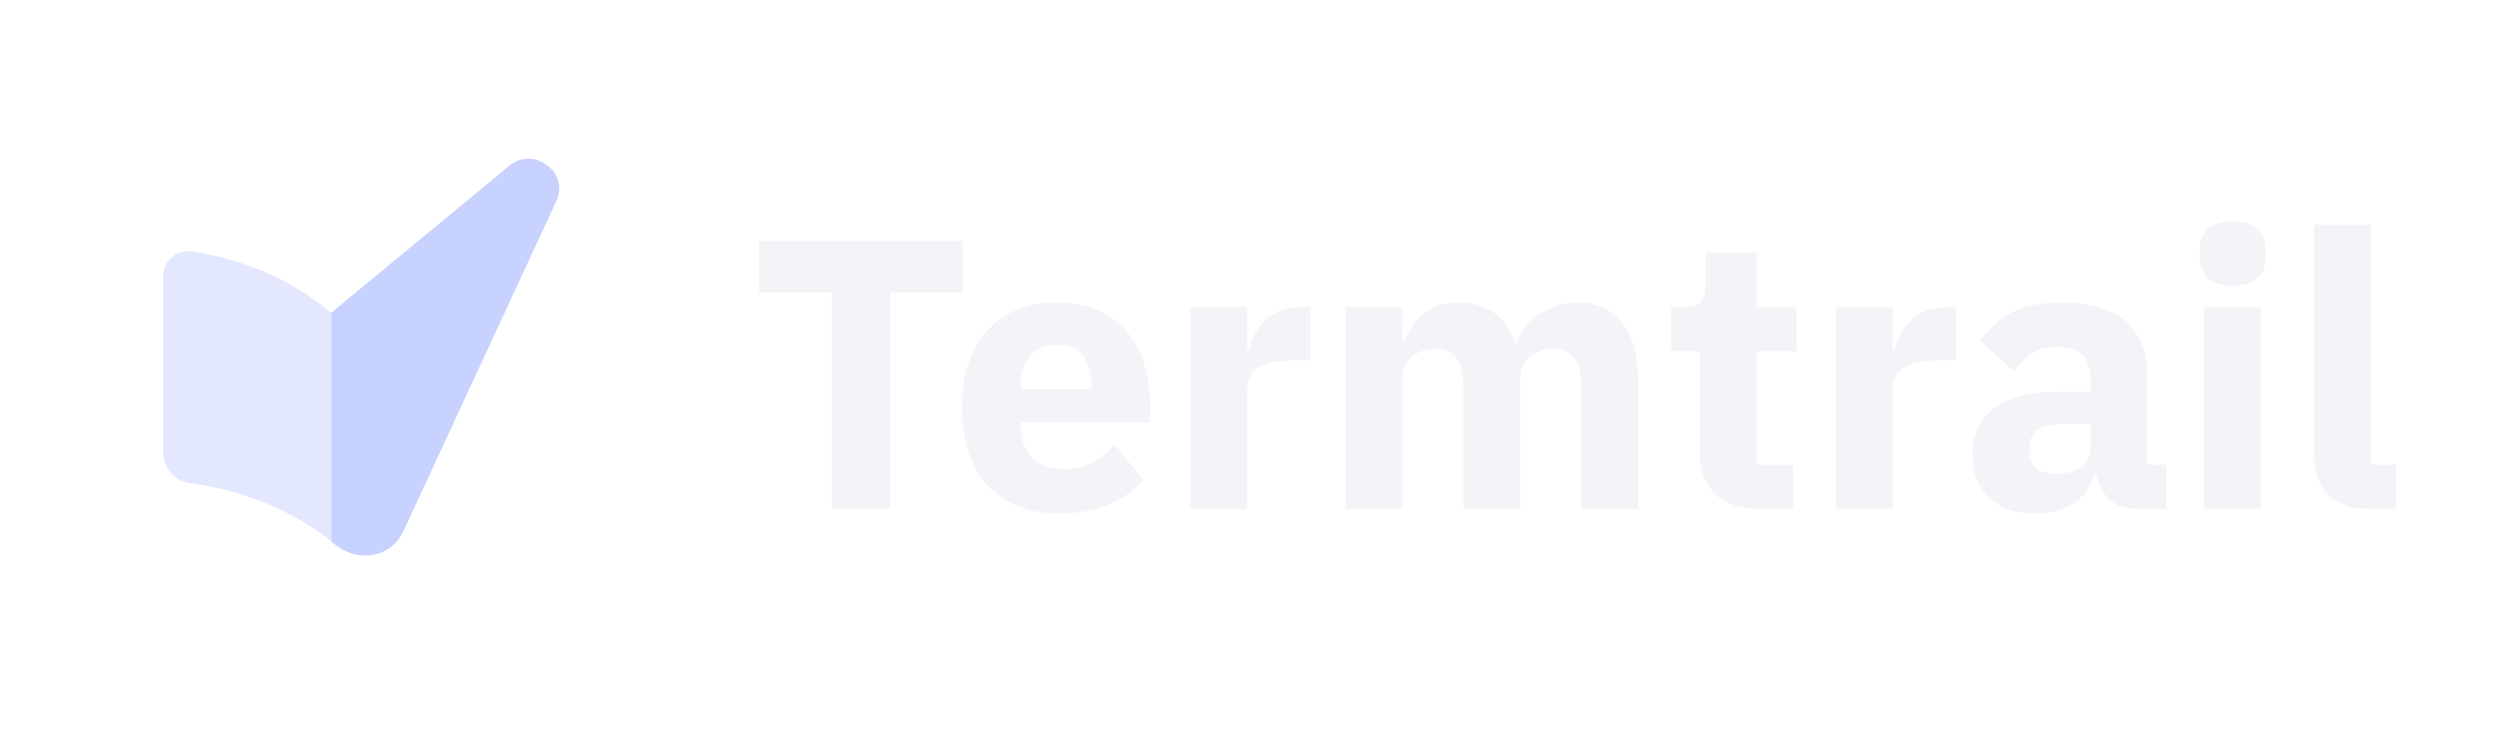
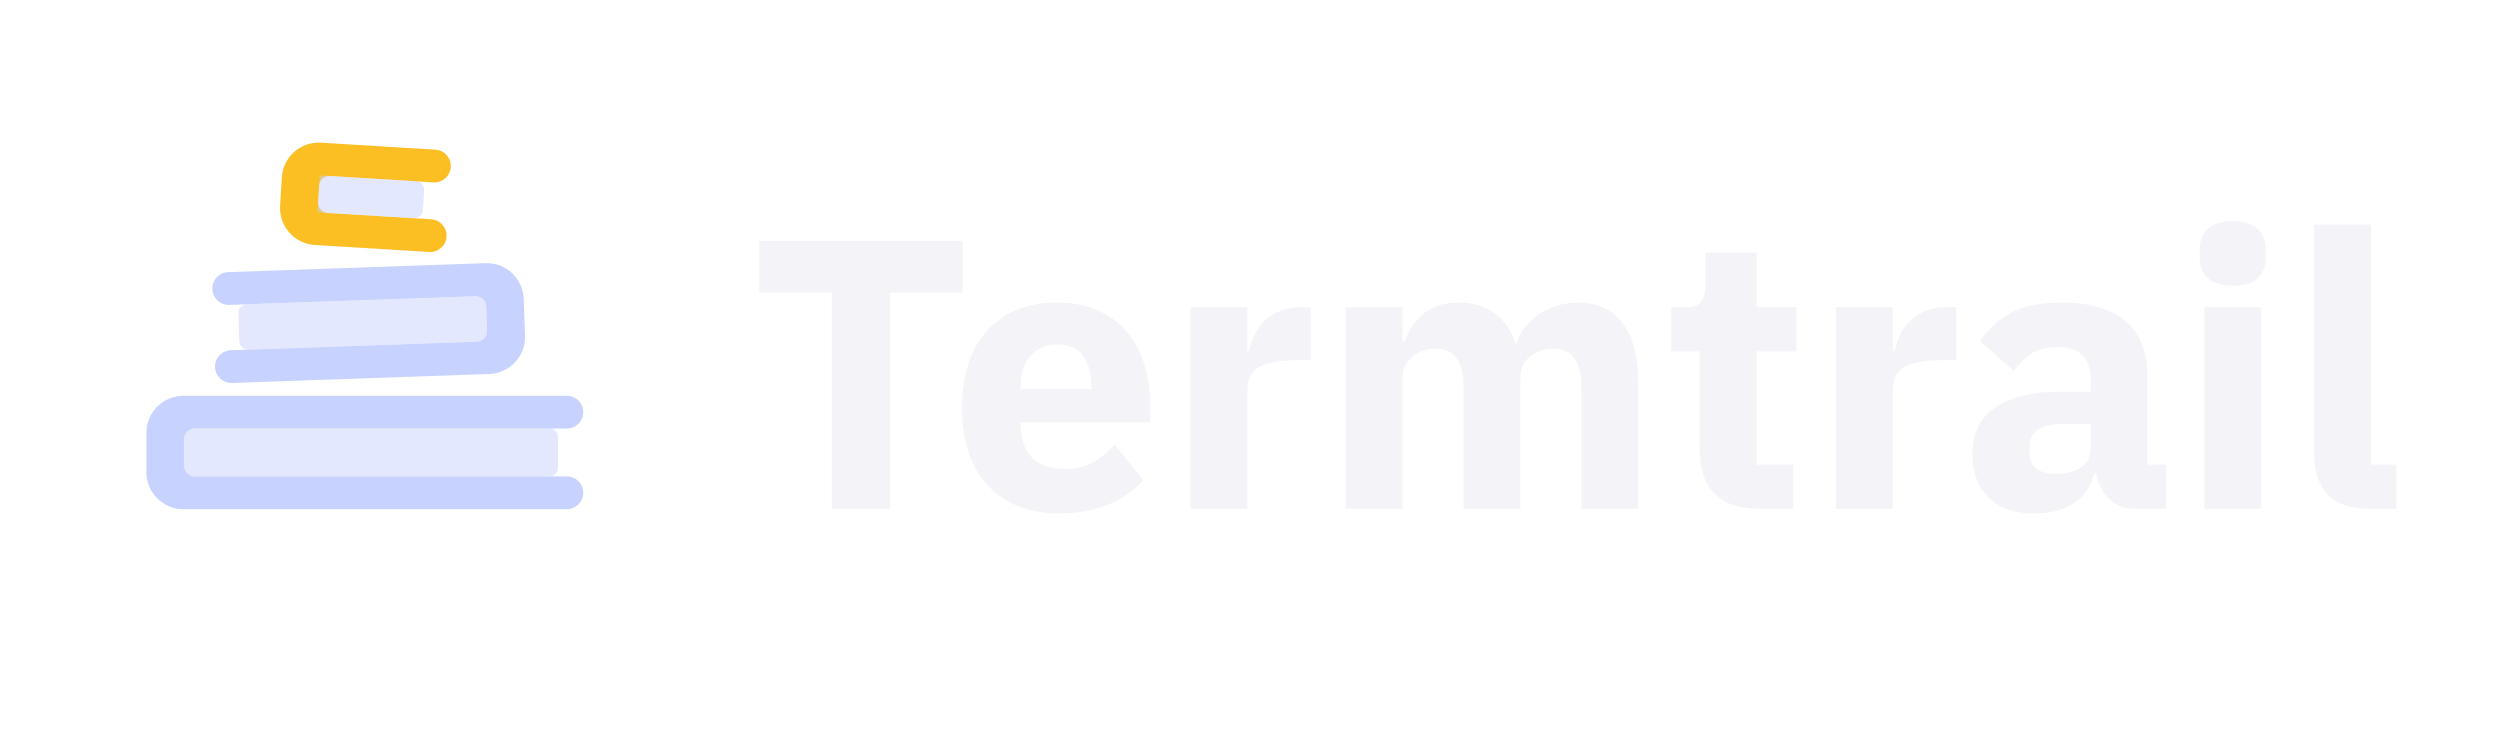
<svg xmlns="http://www.w3.org/2000/svg" viewBox="0 0 260.4 76" width="260.4" height="76" role="img" aria-label="Termtrail">
  <g transform="translate(10 10)">
-     <g transform="scale(0.875)">
-       <path fill="#c7d2fe" opacity=".5" d="M8 21.5c0-1.9 1.6-3.3 3.5-3 6.3 1 11.8 3.400 16.500 7.300V53c-4.700-3.700-10.300-6-16.700-6.900C9.400 45.900 8 44.300 8 42.400z" />
-       <path fill="#c7d2fe" d="M28 25.8 49.2 8.300c2.900-2.400 7.200 0.800 5.600 4.200L36.600 51.800c-1.500 3.200-5.600 4-8.600 1.200z" />
+     <g transform="translate(0 -6.4) scale(0.875)">
+       <g>
+         <path fill="#c7d2fe" d="M10.4 43H56.05a1.95 1.95 0 0 1 0 3.9H11.7a1.2 1.2 0 0 0 -1.2 1.2V51.4a1.2 1.2 0 0 0 1.2 1.2H56.05a1.95 1.95 0 0 1 0 3.9H10.4a4.4 4.4 0 0 1 -4.4 -4.4V47.4a4.4 4.4 0 0 1 4.4 -4.4z" />
+         <path class="pages" fill="#c7d2fe" opacity="0.5" d="M10.5 46.9h43.5a1 1 0 0 1 1 1v3.7a1 1 0 0 1 -1 1h-43.5z" />
+       </g>
+       <g transform="rotate(-2 32.5 34.3)">
+         <path fill="#c7d2fe" d="M46.6 27.7H15.95a1.95 1.95 0 0 0 0 3.9H45.3a1.2 1.2 0 0 1 1.2 1.2V35.8a1.2 1.2 0 0 1 -1.2 1.2H15.95a1.95 1.95 0 0 0 0 3.9H46.6a4.4 4.4 0 0 0 4.4 -4.4V32.1a4.4 4.4 0 0 0 -4.4 -4.4z" />
+         <path class="pages" fill="#c7d2fe" opacity="0.5" d="M46.5 31.6h-28.5a1 1 0 0 0 -1 1v3.4a1 1 0 0 0 1 1h28.5z" />
+       </g>
+       <g transform="rotate(3.5 32 19.3)">
+         <path fill="#fbbf24" d="M26.4 13.2H40.05a1.95 1.95 0 0 1 0 3.9H27.7a1.2 1.2 0 0 0 -1.2 1.2V20.3a1.2 1.2 0 0 0 1.2 1.2H40.05a1.95 1.95 0 0 1 0 3.9H26.4a4.4 4.4 0 0 1 -4.4 -4.4V17.6a4.4 4.4 0 0 1 4.4 -4.4z" />
+         <path class="pages" fill="#c7d2fe" opacity="0.5" d="M26.5 17.1h11.5a1 1 0 0 1 1 1v2.4a1 1 0 0 1 -1 1h-11.5z" />
+       </g>
    </g>
    <path transform="translate(68 43)" fill="#f4f4f8" d="M14.72 -22.52L14.72 0L8.64 0L8.64 -22.52L1.08 -22.52L1.08 -27.92L22.28 -27.92L22.28 -22.52L14.72 -22.52ZM32.28 0.48Q29.88 0.48 28 -0.3Q26.12 -1.08 24.82 -2.5Q23.52 -3.92 22.86 -5.96Q22.2 -8 22.2 -10.52Q22.2 -13 22.84 -15.02Q23.48 -17.04 24.74 -18.48Q26 -19.92 27.84 -20.7Q29.68 -21.48 32.04 -21.48Q34.64 -21.48 36.5 -20.6Q38.36 -19.72 39.54 -18.24Q40.72 -16.76 41.26 -14.82Q41.8 -12.88 41.8 -10.76L41.8 -9L28.32 -9L28.32 -8.68Q28.32 -6.6 29.44 -5.38Q30.56 -4.16 32.96 -4.16Q34.8 -4.16 35.96 -4.9Q37.12 -5.64 38.12 -6.68L41.08 -3Q39.68 -1.36 37.42 -0.44Q35.16 0.48 32.28 0.48ZM32.16 -17.12Q30.36 -17.12 29.34 -15.94Q28.32 -14.76 28.32 -12.8L28.32 -12.48L35.68 -12.48L35.68 -12.84Q35.68 -14.76 34.82 -15.94Q33.96 -17.12 32.16 -17.12ZM46 0L46 -21L51.92 -21L51.92 -16.44L52.12 -16.44Q52.28 -17.32 52.68 -18.14Q53.08 -18.96 53.74 -19.6Q54.4 -20.24 55.32 -20.62Q56.24 -21 57.48 -21L58.52 -21L58.52 -15.48L57.04 -15.48Q54.44 -15.48 53.18 -14.8Q51.92 -14.12 51.92 -12.28L51.92 0L46 0ZM62.16 0L62.16 -21L68.08 -21L68.08 -17.44L68.32 -17.44Q68.88 -19.12 70.24 -20.3Q71.6 -21.48 73.96 -21.48Q76.12 -21.48 77.64 -20.4Q79.16 -19.32 79.84 -17.24L79.96 -17.24Q80.24 -18.12 80.82 -18.9Q81.4 -19.68 82.24 -20.24Q83.08 -20.8 84.12 -21.14Q85.16 -21.48 86.36 -21.48Q89.4 -21.48 91.02 -19.32Q92.64 -17.16 92.64 -13.16L92.64 0L86.72 0L86.72 -12.68Q86.72 -16.68 83.84 -16.68Q82.52 -16.68 81.44 -15.92Q80.36 -15.16 80.36 -13.6L80.36 0L74.44 0L74.44 -12.68Q74.44 -16.68 71.56 -16.68Q70.92 -16.68 70.3 -16.5Q69.68 -16.32 69.18 -15.92Q68.68 -15.52 68.38 -14.94Q68.08 -14.36 68.08 -13.6L68.08 0L62.16 0ZM105.28 0Q102.2 0 100.62 -1.56Q99.04 -3.12 99.04 -6.12L99.04 -16.4L96.08 -16.4L96.08 -21L97.56 -21Q98.76 -21 99.2 -21.58Q99.64 -22.16 99.64 -23.24L99.64 -26.68L104.96 -26.68L104.96 -21L109.12 -21L109.12 -16.4L104.96 -16.4L104.96 -4.6L108.8 -4.6L108.8 0L105.28 0ZM113.24 0L113.24 -21L119.16 -21L119.16 -16.44L119.36 -16.44Q119.52 -17.32 119.92 -18.14Q120.32 -18.96 120.98 -19.6Q121.64 -20.24 122.56 -20.62Q123.48 -21 124.72 -21L125.76 -21L125.76 -15.48L124.28 -15.48Q121.68 -15.48 120.42 -14.8Q119.16 -14.12 119.16 -12.28L119.16 0L113.24 0ZM144.36 0Q142.76 0 141.7 -1Q140.64 -2 140.36 -3.68L140.12 -3.68Q139.64 -1.64 138 -0.58Q136.36 0.48 133.96 0.48Q130.8 0.48 129.12 -1.2Q127.44 -2.88 127.44 -5.64Q127.44 -8.96 129.86 -10.58Q132.28 -12.2 136.44 -12.2L139.76 -12.2L139.76 -13.52Q139.76 -15.04 138.96 -15.94Q138.16 -16.84 136.28 -16.84Q134.52 -16.84 133.48 -16.08Q132.44 -15.32 131.76 -14.36L128.24 -17.48Q129.52 -19.36 131.46 -20.42Q133.4 -21.48 136.72 -21.48Q141.2 -21.48 143.44 -19.52Q145.68 -17.56 145.68 -13.8L145.68 -4.6L147.64 -4.6L147.64 0L144.36 0ZM136.16 -3.64Q137.64 -3.64 138.7 -4.28Q139.76 -4.92 139.76 -6.36L139.76 -8.84L136.88 -8.84Q133.4 -8.84 133.4 -6.48L133.4 -5.88Q133.4 -4.72 134.12 -4.18Q134.84 -3.64 136.16 -3.64ZM154.56 -23.24Q152.76 -23.24 151.94 -24.06Q151.12 -24.88 151.12 -26.16L151.12 -27.04Q151.12 -28.32 151.94 -29.14Q152.76 -29.96 154.56 -29.96Q156.36 -29.96 157.18 -29.14Q158 -28.32 158 -27.04L158 -26.16Q158 -24.88 157.18 -24.06Q156.36 -23.24 154.56 -23.24ZM151.6 -21L157.52 -21L157.52 0L151.6 0L151.6 -21ZM168.92 0Q165.88 0 164.46 -1.48Q163.04 -2.96 163.04 -5.76L163.04 -29.6L168.96 -29.6L168.96 -4.6L171.6 -4.6L171.6 0L168.92 0Z" />
  </g>
</svg>
